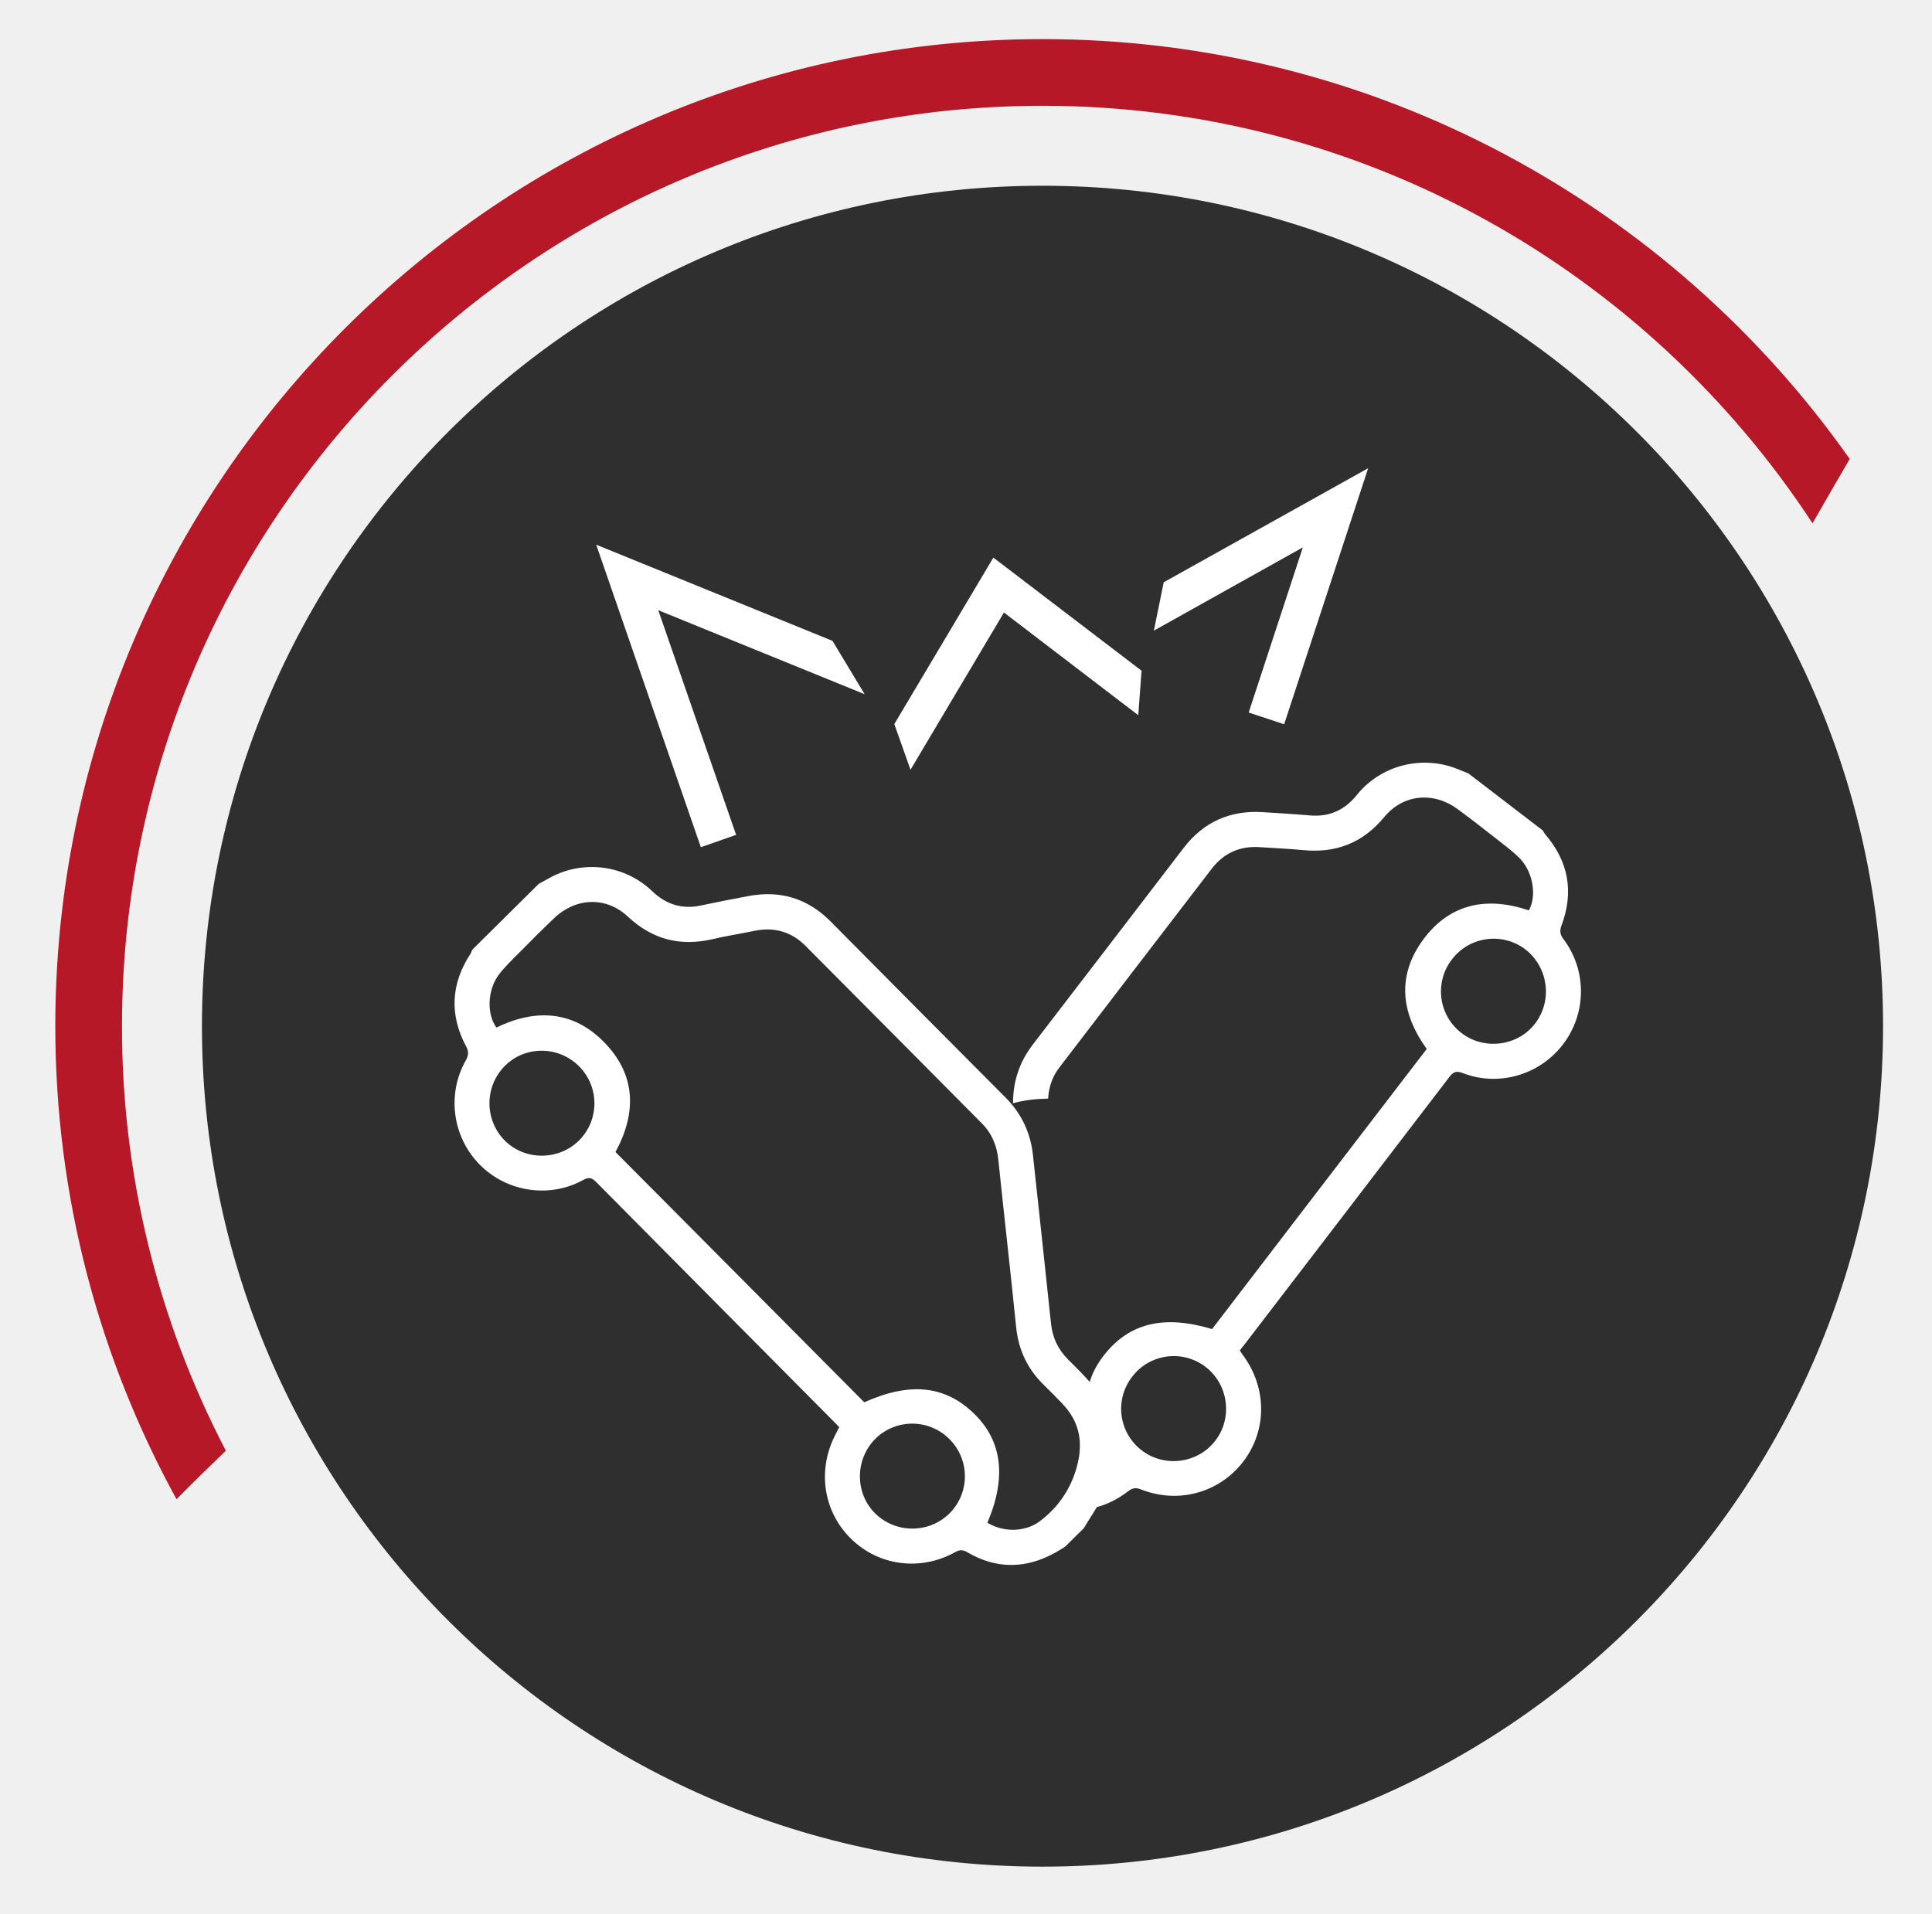
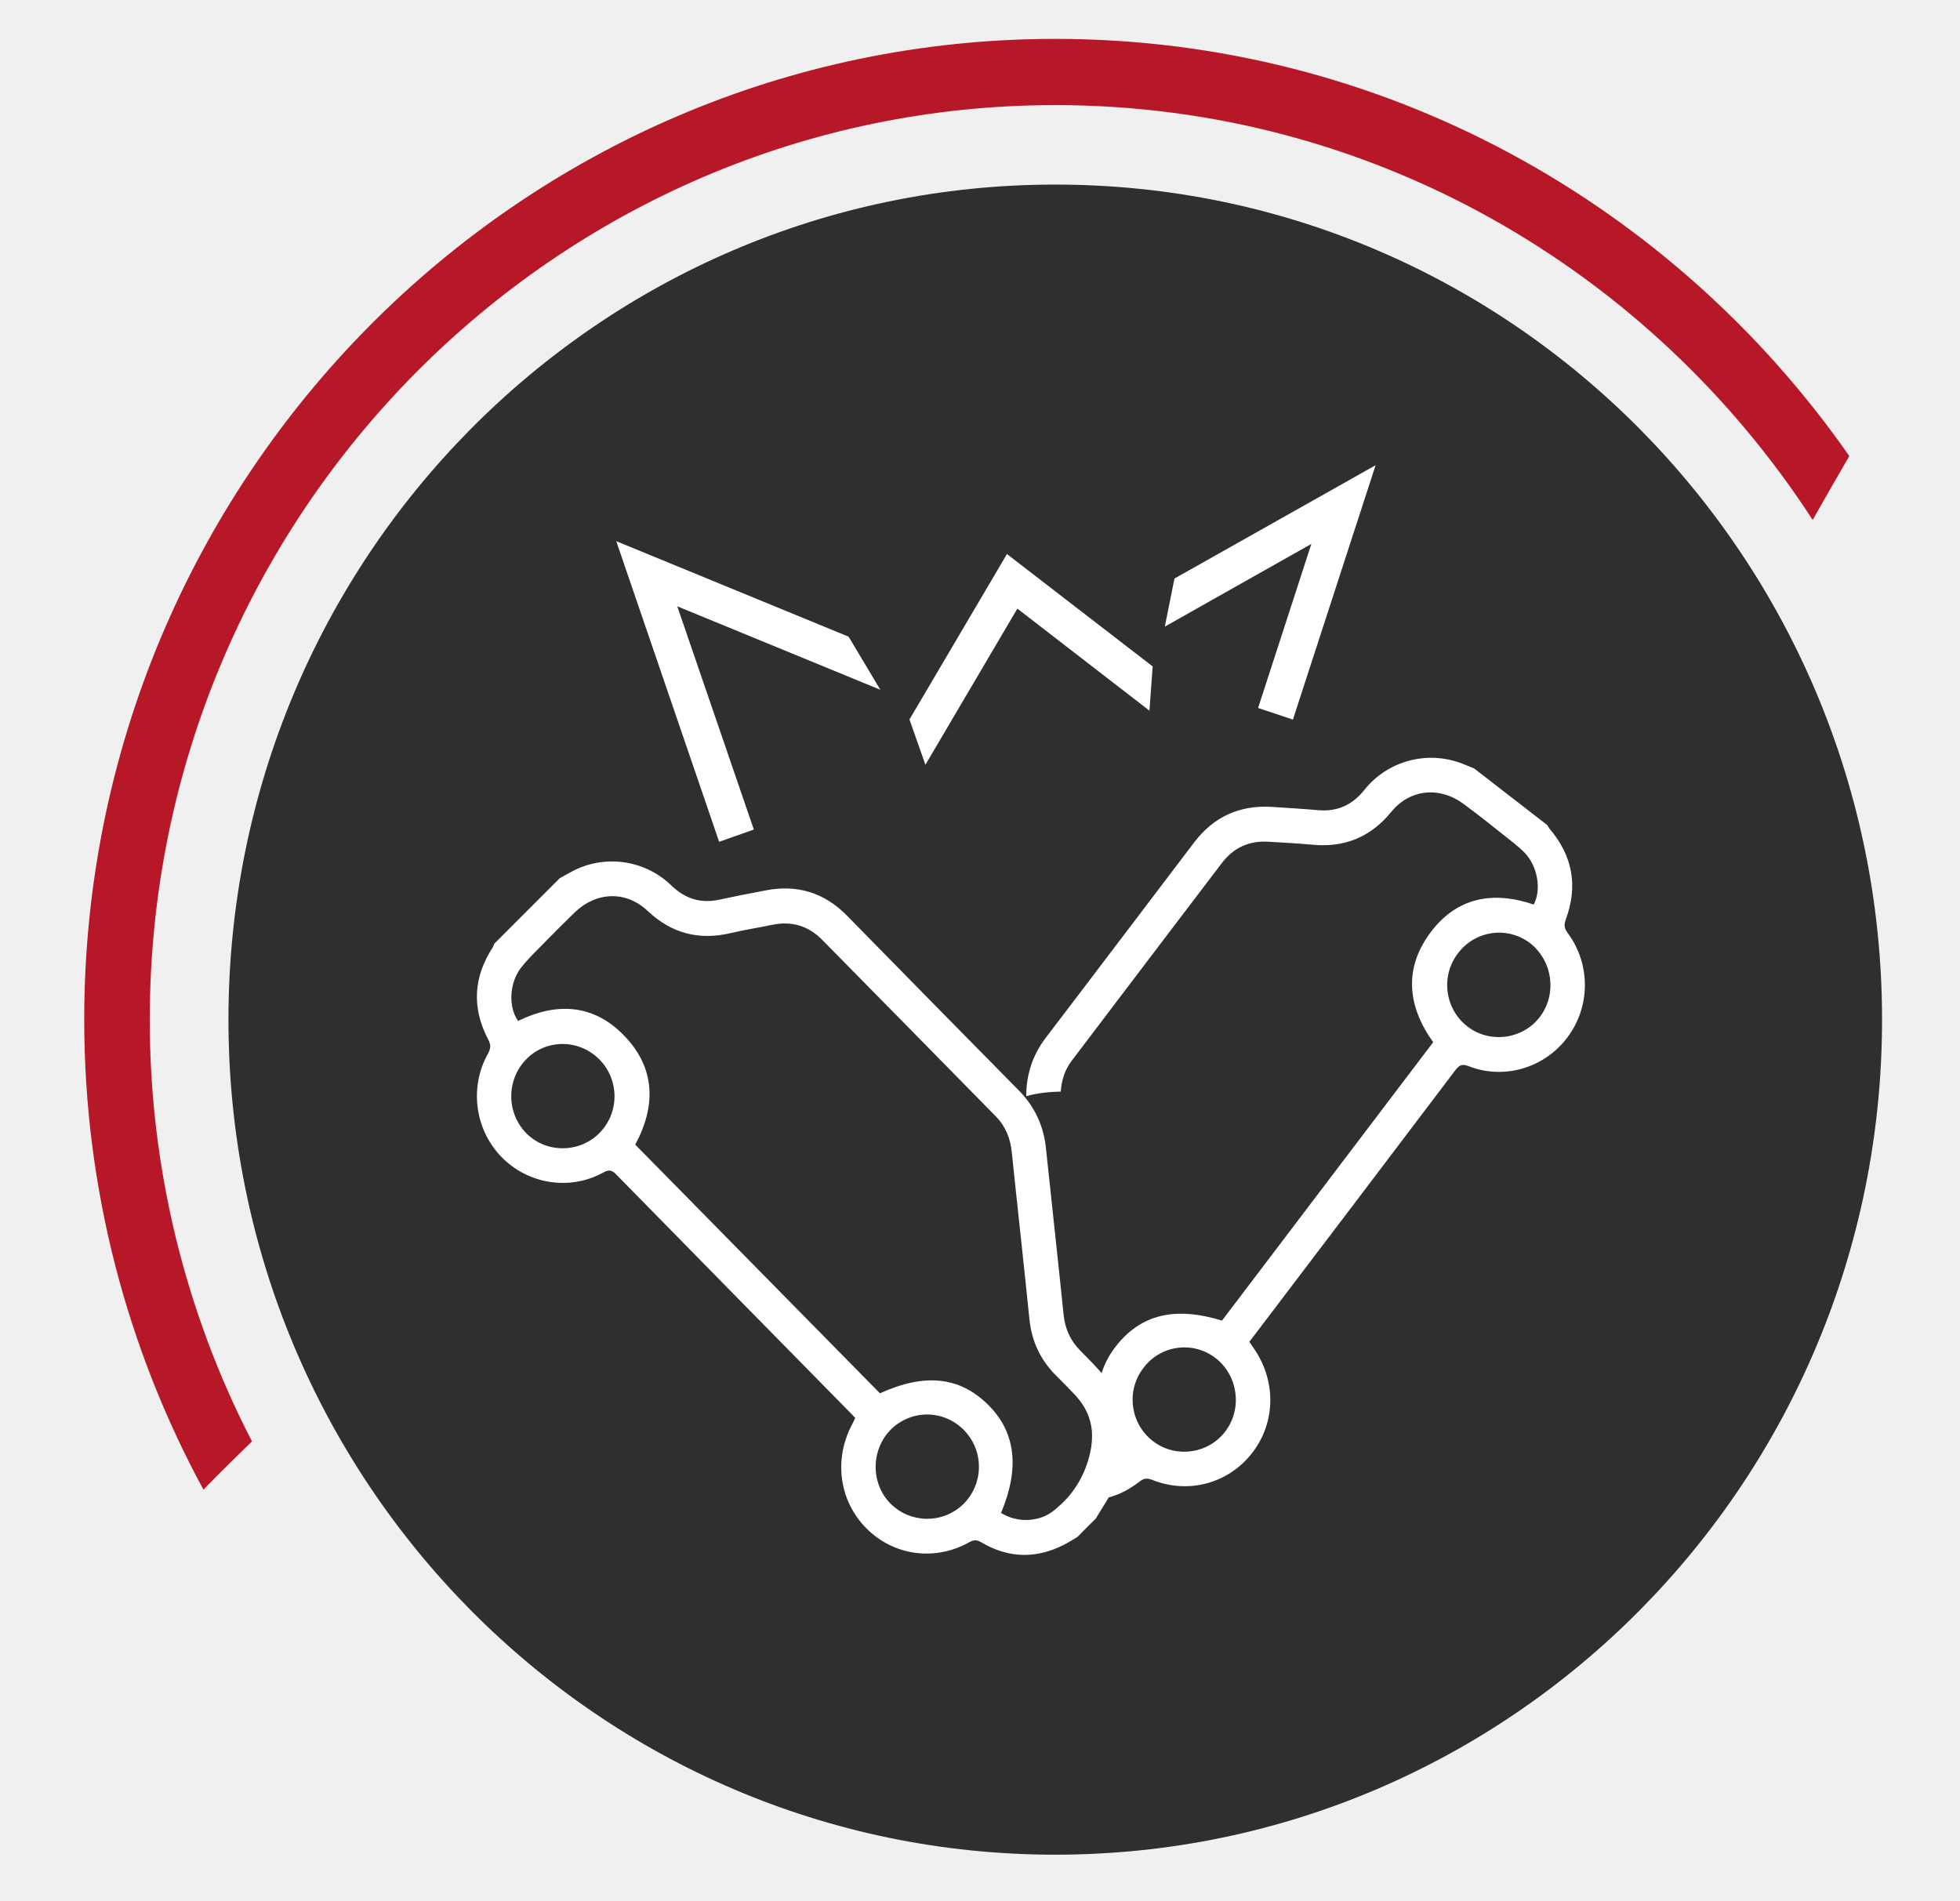
- <svg xmlns="http://www.w3.org/2000/svg" viewBox="0 0 100.26 99.3">
-   <circle cx="54.1" cy="53.26" r="43.62" fill="#2F2F2F" />
-   <path fill="#B71828" d="M94.06 27.16c.64-1.12 1.28-2.23 1.93-3.34C86.71 10.65 71.39 2.03 54.1 2.03c-28.25 0-51.23 22.98-51.23 51.23 0 8.89 2.29 17.26 6.29 24.55.84-.85 1.7-1.69 2.56-2.52a47.522 47.522 0 0 1-5.39-22.03c0-26.34 21.43-47.77 47.77-47.77 16.71 0 31.42 8.63 39.96 21.67z" />
-   <text transform="translate(-26.533 121.18)">
-     <tspan x="0" y="0" fill="#FFF" font-family="'SegoeUI'" font-size="13.725">Помощь на месте </tspan>
-     <tspan x="56.6" y="16.47" fill="#FFF" font-family="'SegoeUI'" font-size="13.725">ДТП</tspan>
-   </text>
-   <path fill="#FFF" d="M81.15 48.76c-.18-.24-.23-.42-.12-.72.66-1.75.37-3.34-.86-4.76-.04-.05-.07-.12-.11-.18l-3.86-2.96c-.23-.09-.47-.19-.7-.28-1.81-.66-3.87-.11-5.08 1.39-.64.8-1.44 1.16-2.45 1.07-.82-.07-1.64-.12-2.46-.17-1.68-.1-3.05.51-4.08 1.85-2.61 3.4-5.21 6.81-7.83 10.21-.7.91-1.03 1.92-1.03 3.05.6-.17 1.21-.23 1.82-.24.04-.59.21-1.13.58-1.61 2.63-3.44 5.27-6.88 7.91-10.32.64-.83 1.48-1.2 2.53-1.12.74.05 1.48.08 2.21.15 1.71.17 3.1-.37 4.21-1.71.99-1.2 2.56-1.34 3.82-.41.71.52 1.4 1.06 2.1 1.61.38.3.77.59 1.11.93.7.72.9 1.95.48 2.71-2.15-.73-4.07-.37-5.45 1.47-1.41 1.88-1.21 3.84.15 5.72-3.72 4.85-7.43 9.69-11.14 14.54-2.49-.75-4.28-.32-5.59 1.33-1.26 1.59-1.25 3.48.04 5.69-.2.16-.41.28-.64.37.05.15.09.31.14.46.01.28.04.56.03.84-.01.19-.02.38-.05.57.59-.14 1.16-.42 1.71-.84.21-.16.37-.21.64-.11 1.94.78 4.07.2 5.32-1.41 1.25-1.61 1.26-3.81.03-5.51-.06-.08-.11-.16-.19-.28.09-.12.18-.24.28-.36 3.53-4.61 7.07-9.22 10.59-13.83.2-.26.35-.34.69-.21 1.87.73 4.01.1 5.22-1.5a4.515 4.515 0 0 0 .03-5.43zM63.07 74.77c-.9 1.18-2.62 1.41-3.8.52a2.71 2.71 0 0 1-.53-3.82 2.71 2.71 0 0 1 3.82-.53c1.19.91 1.42 2.65.51 3.83zM79.68 53.1c-.89 1.19-2.64 1.43-3.83.52a2.716 2.716 0 0 1-.5-3.83 2.72 2.72 0 0 1 3.79-.53c1.2.92 1.44 2.64.54 3.84z" />
-   <path fill="#FFF" d="M55.27 80.28l.34-.34c.21-.21.42-.42.63-.62.34-.58.75-1.14 1.02-1.75.59-1.32.79-2.65.39-3.93-.14-.45-.35-.9-.65-1.34-.07-.1-.14-.19-.22-.29-.4-.52-.88-.98-1.35-1.45-.53-.53-.81-1.13-.89-1.88-.3-2.89-.62-5.79-.93-8.68-.12-1.19-.59-2.2-1.44-3.05-3.03-3.04-6.05-6.08-9.07-9.13-1.19-1.2-2.63-1.63-4.28-1.31-.81.15-1.62.31-2.42.48-1 .22-1.83-.04-2.57-.75-1.39-1.33-3.5-1.62-5.21-.73l-.66.36-3.45 3.42c-.03.06-.05.13-.08.19-1.03 1.56-1.12 3.18-.24 4.83.15.28.12.47-.02.73-.99 1.75-.69 3.96.71 5.39 1.4 1.43 3.61 1.78 5.37.82.32-.18.48-.12.71.12 4.09 4.13 8.18 8.25 12.27 12.37.11.11.22.22.32.33-.06.12-.1.21-.15.3-1 1.84-.71 4.02.73 5.46 1.44 1.44 3.63 1.74 5.45.72.25-.14.42-.11.65.03 1.24.72 2.51.83 3.79.35.17-.07.35-.14.52-.23.25-.12.49-.28.73-.42zM30.04 59.2c-1.07 1.05-2.83 1.04-3.87-.03a2.753 2.753 0 0 1 .05-3.87c1.06-1.04 2.77-1.02 3.83.04a2.722 2.722 0 0 1-.01 3.86zm19.21 19.37a2.753 2.753 0 0 1-3.84-.03c-1.06-1.06-1.04-2.81.02-3.87a2.722 2.722 0 0 1 3.86.04 2.722 2.722 0 0 1-.04 3.86zm1.99.46c1-2.35.77-4.23-.68-5.65-1.5-1.47-3.33-1.67-5.71-.6-4.3-4.33-8.6-8.66-12.91-12.99 1.11-2.04 1.06-4.01-.58-5.69-1.61-1.65-3.56-1.76-5.6-.77-.51-.7-.47-1.95.13-2.75.29-.38.64-.72.98-1.06.62-.63 1.24-1.25 1.88-1.86 1.13-1.08 2.7-1.15 3.84-.08 1.28 1.19 2.72 1.55 4.4 1.16.72-.17 1.45-.28 2.17-.43 1.03-.21 1.92.05 2.65.79 3.06 3.07 6.11 6.15 9.16 9.22.52.53.77 1.17.84 1.9.3 2.88.63 5.76.92 8.64.12 1.2.59 2.2 1.46 3.04.32.31.62.62.93.94.03.04.06.07.1.11.48.53.75 1.13.81 1.79.02.27.01.55-.03.84-.17 1.02-.59 1.9-1.24 2.64-.23.25-.48.49-.77.71-.26.2-.55.33-.85.4-.64.15-1.32.05-1.9-.3z" />
-   <g fill="#FFF">
-     <path d="M60.39 30.22l-.51 2.51 7.73-4.32-2.81 8.57 1.84.61L71 24.3zM30.94 28.27l5.43 15.7 1.83-.64-4.04-11.66 10.71 4.36-1.67-2.77zM51.55 28.94l-5.14 8.64.84 2.37 4.85-8.16 6.97 5.33.17-2.31z" />
+ <svg xmlns="http://www.w3.org/2000/svg" width="100px" height="97px" viewBox="0 0 97 97" version="1.1">
+   <g id="surface1">
+     <path style=" stroke:none;fill-rule:nonzero;fill:rgb(18.431%,18.431%,18.431%);fill-opacity:1;" d="M 94.523 52.027 C 94.523 75.559 75.637 94.637 52.34 94.637 C 29.043 94.637 10.156 75.559 10.156 52.027 C 10.156 28.492 29.043 9.418 52.34 9.418 C 75.637 9.418 94.523 28.492 94.523 52.027 Z M 94.523 52.027 " />
+     <path style=" stroke:none;fill-rule:nonzero;fill:rgb(71.765%,9.412%,15.686%);fill-opacity:1;" d="M 90.984 26.531 C 91.602 25.438 92.223 24.352 92.852 23.27 C 83.875 10.402 69.059 1.984 52.34 1.984 C 25.02 1.984 2.797 24.43 2.797 52.027 C 2.797 60.711 5.012 68.887 8.879 76.008 C 9.691 75.176 10.523 74.355 11.355 73.547 C 7.922 66.902 6.137 59.52 6.141 52.027 C 6.141 26.297 26.867 5.363 52.34 5.363 C 68.5 5.363 82.723 13.793 90.984 26.531 Z M 90.984 26.531 " />
+     <path style=" stroke:none;fill-rule:nonzero;fill:rgb(100%,100%,100%);fill-opacity:1;" d="M 78.5 47.629 C 78.324 47.395 78.277 47.219 78.383 46.926 C 79.02 45.219 78.742 43.664 77.551 42.277 C 77.512 42.23 77.484 42.16 77.445 42.102 L 73.711 39.211 C 73.488 39.121 73.258 39.023 73.035 38.938 C 71.285 38.293 69.293 38.828 68.121 40.293 C 67.504 41.074 66.73 41.426 65.754 41.34 C 64.961 41.27 64.168 41.223 63.375 41.172 C 61.75 41.074 60.426 41.672 59.43 42.98 C 56.902 46.301 54.391 49.633 51.855 52.953 C 51.18 53.844 50.859 54.828 50.859 55.934 C 51.441 55.77 52.031 55.711 52.621 55.699 C 52.66 55.121 52.824 54.594 53.18 54.125 C 55.723 50.766 58.277 47.406 60.832 44.047 C 61.449 43.234 62.262 42.875 63.277 42.953 C 63.992 43 64.707 43.031 65.414 43.098 C 67.066 43.266 68.41 42.738 69.484 41.426 C 70.441 40.254 71.961 40.117 73.18 41.027 C 73.867 41.535 74.535 42.062 75.211 42.602 C 75.578 42.895 75.957 43.176 76.285 43.508 C 76.961 44.211 77.152 45.414 76.75 46.156 C 74.668 45.441 72.812 45.793 71.477 47.59 C 70.113 49.43 70.309 51.344 71.621 53.18 C 68.023 57.918 64.438 62.645 60.848 67.383 C 58.441 66.648 56.711 67.07 55.445 68.68 C 54.227 70.234 54.234 72.082 55.48 74.238 C 55.289 74.395 55.086 74.512 54.863 74.602 C 54.91 74.746 54.949 74.902 55 75.051 C 55.008 75.324 55.039 75.598 55.027 75.871 C 55.02 76.055 55.008 76.242 54.98 76.43 C 55.551 76.293 56.102 76.016 56.633 75.605 C 56.836 75.449 56.992 75.402 57.254 75.5 C 59.129 76.262 61.188 75.695 62.398 74.121 C 63.605 72.551 63.617 70.402 62.426 68.738 C 62.367 68.66 62.32 68.582 62.242 68.465 C 62.328 68.348 62.418 68.23 62.512 68.113 C 65.926 63.613 69.352 59.109 72.754 54.605 C 72.949 54.352 73.094 54.273 73.422 54.398 C 75.23 55.113 77.301 54.496 78.469 52.934 C 79.648 51.371 79.66 49.207 78.5 47.629 Z M 61.016 73.039 C 60.145 74.191 58.48 74.414 57.34 73.547 C 56.777 73.121 56.406 72.488 56.312 71.789 C 56.215 71.086 56.398 70.375 56.828 69.816 C 57.246 69.246 57.871 68.875 58.566 68.777 C 59.262 68.68 59.965 68.867 60.52 69.297 C 61.672 70.188 61.895 71.887 61.016 73.039 Z M 77.078 51.871 C 76.215 53.031 74.523 53.266 73.371 52.379 C 72.812 51.949 72.449 51.312 72.359 50.609 C 72.266 49.906 72.457 49.195 72.891 48.637 C 73.766 47.477 75.398 47.246 76.555 48.117 C 77.715 49.02 77.949 50.699 77.078 51.871 Z M 77.078 51.871 " />
+     <path style=" stroke:none;fill-rule:nonzero;fill:rgb(100%,100%,100%);fill-opacity:1;" d="M 53.473 78.422 L 53.801 78.09 C 54.004 77.883 54.207 77.68 54.41 77.484 C 54.738 76.918 55.133 76.371 55.395 75.773 C 55.965 74.484 56.16 73.184 55.773 71.934 C 55.637 71.496 55.434 71.055 55.145 70.625 C 55.074 70.527 55.008 70.441 54.93 70.344 C 54.543 69.836 54.078 69.387 53.625 68.926 C 53.113 68.406 52.844 67.82 52.766 67.09 C 52.477 64.266 52.164 61.434 51.867 58.609 C 51.75 57.449 51.293 56.461 50.473 55.633 C 47.543 52.66 44.621 49.691 41.703 46.711 C 40.551 45.539 39.156 45.121 37.562 45.434 C 36.777 45.578 35.996 45.734 35.223 45.902 C 34.254 46.117 33.453 45.863 32.738 45.168 C 31.391 43.871 29.352 43.586 27.699 44.457 L 27.059 44.809 L 23.723 48.148 C 23.695 48.207 23.676 48.273 23.645 48.332 C 22.648 49.859 22.562 51.441 23.414 53.051 C 23.559 53.324 23.531 53.512 23.395 53.766 C 22.438 55.477 22.727 57.633 24.082 59.031 C 25.434 60.426 27.574 60.77 29.273 59.832 C 29.586 59.656 29.738 59.715 29.961 59.949 C 33.918 63.984 37.871 68.008 41.828 72.031 C 41.934 72.141 42.039 72.246 42.137 72.355 C 42.078 72.473 42.039 72.559 41.992 72.648 C 41.023 74.445 41.305 76.574 42.699 77.98 C 44.09 79.387 46.207 79.68 47.969 78.684 C 48.211 78.547 48.375 78.578 48.598 78.715 C 49.797 79.418 51.023 79.523 52.262 79.055 C 52.426 78.988 52.602 78.918 52.766 78.832 C 53.008 78.715 53.238 78.559 53.473 78.422 Z M 29.07 57.828 C 28.035 58.855 26.336 58.844 25.328 57.801 C 24.316 56.738 24.34 55.055 25.379 54.02 C 26.402 53.004 28.055 53.023 29.082 54.059 C 29.578 54.559 29.855 55.238 29.852 55.945 C 29.852 56.652 29.57 57.332 29.07 57.828 Z M 47.648 76.75 C 46.609 77.758 44.961 77.746 43.934 76.723 C 42.91 75.684 42.93 73.977 43.953 72.941 C 44.453 72.445 45.129 72.168 45.828 72.176 C 46.531 72.184 47.199 72.473 47.688 72.98 C 48.18 73.484 48.453 74.164 48.445 74.871 C 48.438 75.582 48.152 76.258 47.648 76.75 Z M 49.574 77.199 C 50.539 74.902 50.316 73.066 48.914 71.68 C 47.465 70.246 45.695 70.051 43.395 71.094 C 39.234 66.863 35.078 62.637 30.91 58.406 C 31.984 56.414 31.934 54.488 30.348 52.848 C 28.793 51.234 26.906 51.129 24.934 52.094 C 24.438 51.41 24.477 50.191 25.059 49.41 C 25.34 49.039 25.676 48.707 26.008 48.371 C 26.605 47.758 27.207 47.152 27.824 46.555 C 28.918 45.5 30.434 45.434 31.539 46.477 C 32.777 47.641 34.168 47.992 35.793 47.609 C 36.488 47.445 37.195 47.336 37.891 47.191 C 38.887 46.984 39.746 47.238 40.453 47.961 C 43.414 50.961 46.363 53.969 49.312 56.969 C 49.816 57.488 50.059 58.113 50.125 58.824 C 50.414 61.637 50.734 64.453 51.016 67.266 C 51.129 68.438 51.586 69.414 52.426 70.234 C 52.734 70.539 53.027 70.84 53.324 71.152 C 53.355 71.191 53.383 71.223 53.422 71.262 C 53.887 71.777 54.148 72.363 54.207 73.008 C 54.227 73.273 54.215 73.547 54.176 73.828 C 54.012 74.824 53.605 75.684 52.977 76.41 C 52.754 76.652 52.512 76.887 52.234 77.102 C 51.98 77.297 51.699 77.426 51.41 77.492 C 50.793 77.641 50.133 77.543 49.574 77.199 Z M 49.574 77.199 " />
+     <path style=" stroke:none;fill-rule:nonzero;fill:rgb(100%,100%,100%);fill-opacity:1;" d="M 58.422 29.52 L 57.93 31.973 L 65.406 27.754 L 62.688 36.125 L 64.465 36.719 L 68.684 23.738 Z M 29.941 27.613 L 35.191 42.953 L 36.961 42.328 L 33.055 30.938 L 43.414 35.195 L 41.797 32.488 Z M 49.875 28.27 L 44.902 36.711 L 45.715 39.023 L 50.406 31.055 L 57.145 36.262 L 57.309 34.004 Z M 49.875 28.27 " />
  </g>
</svg>
